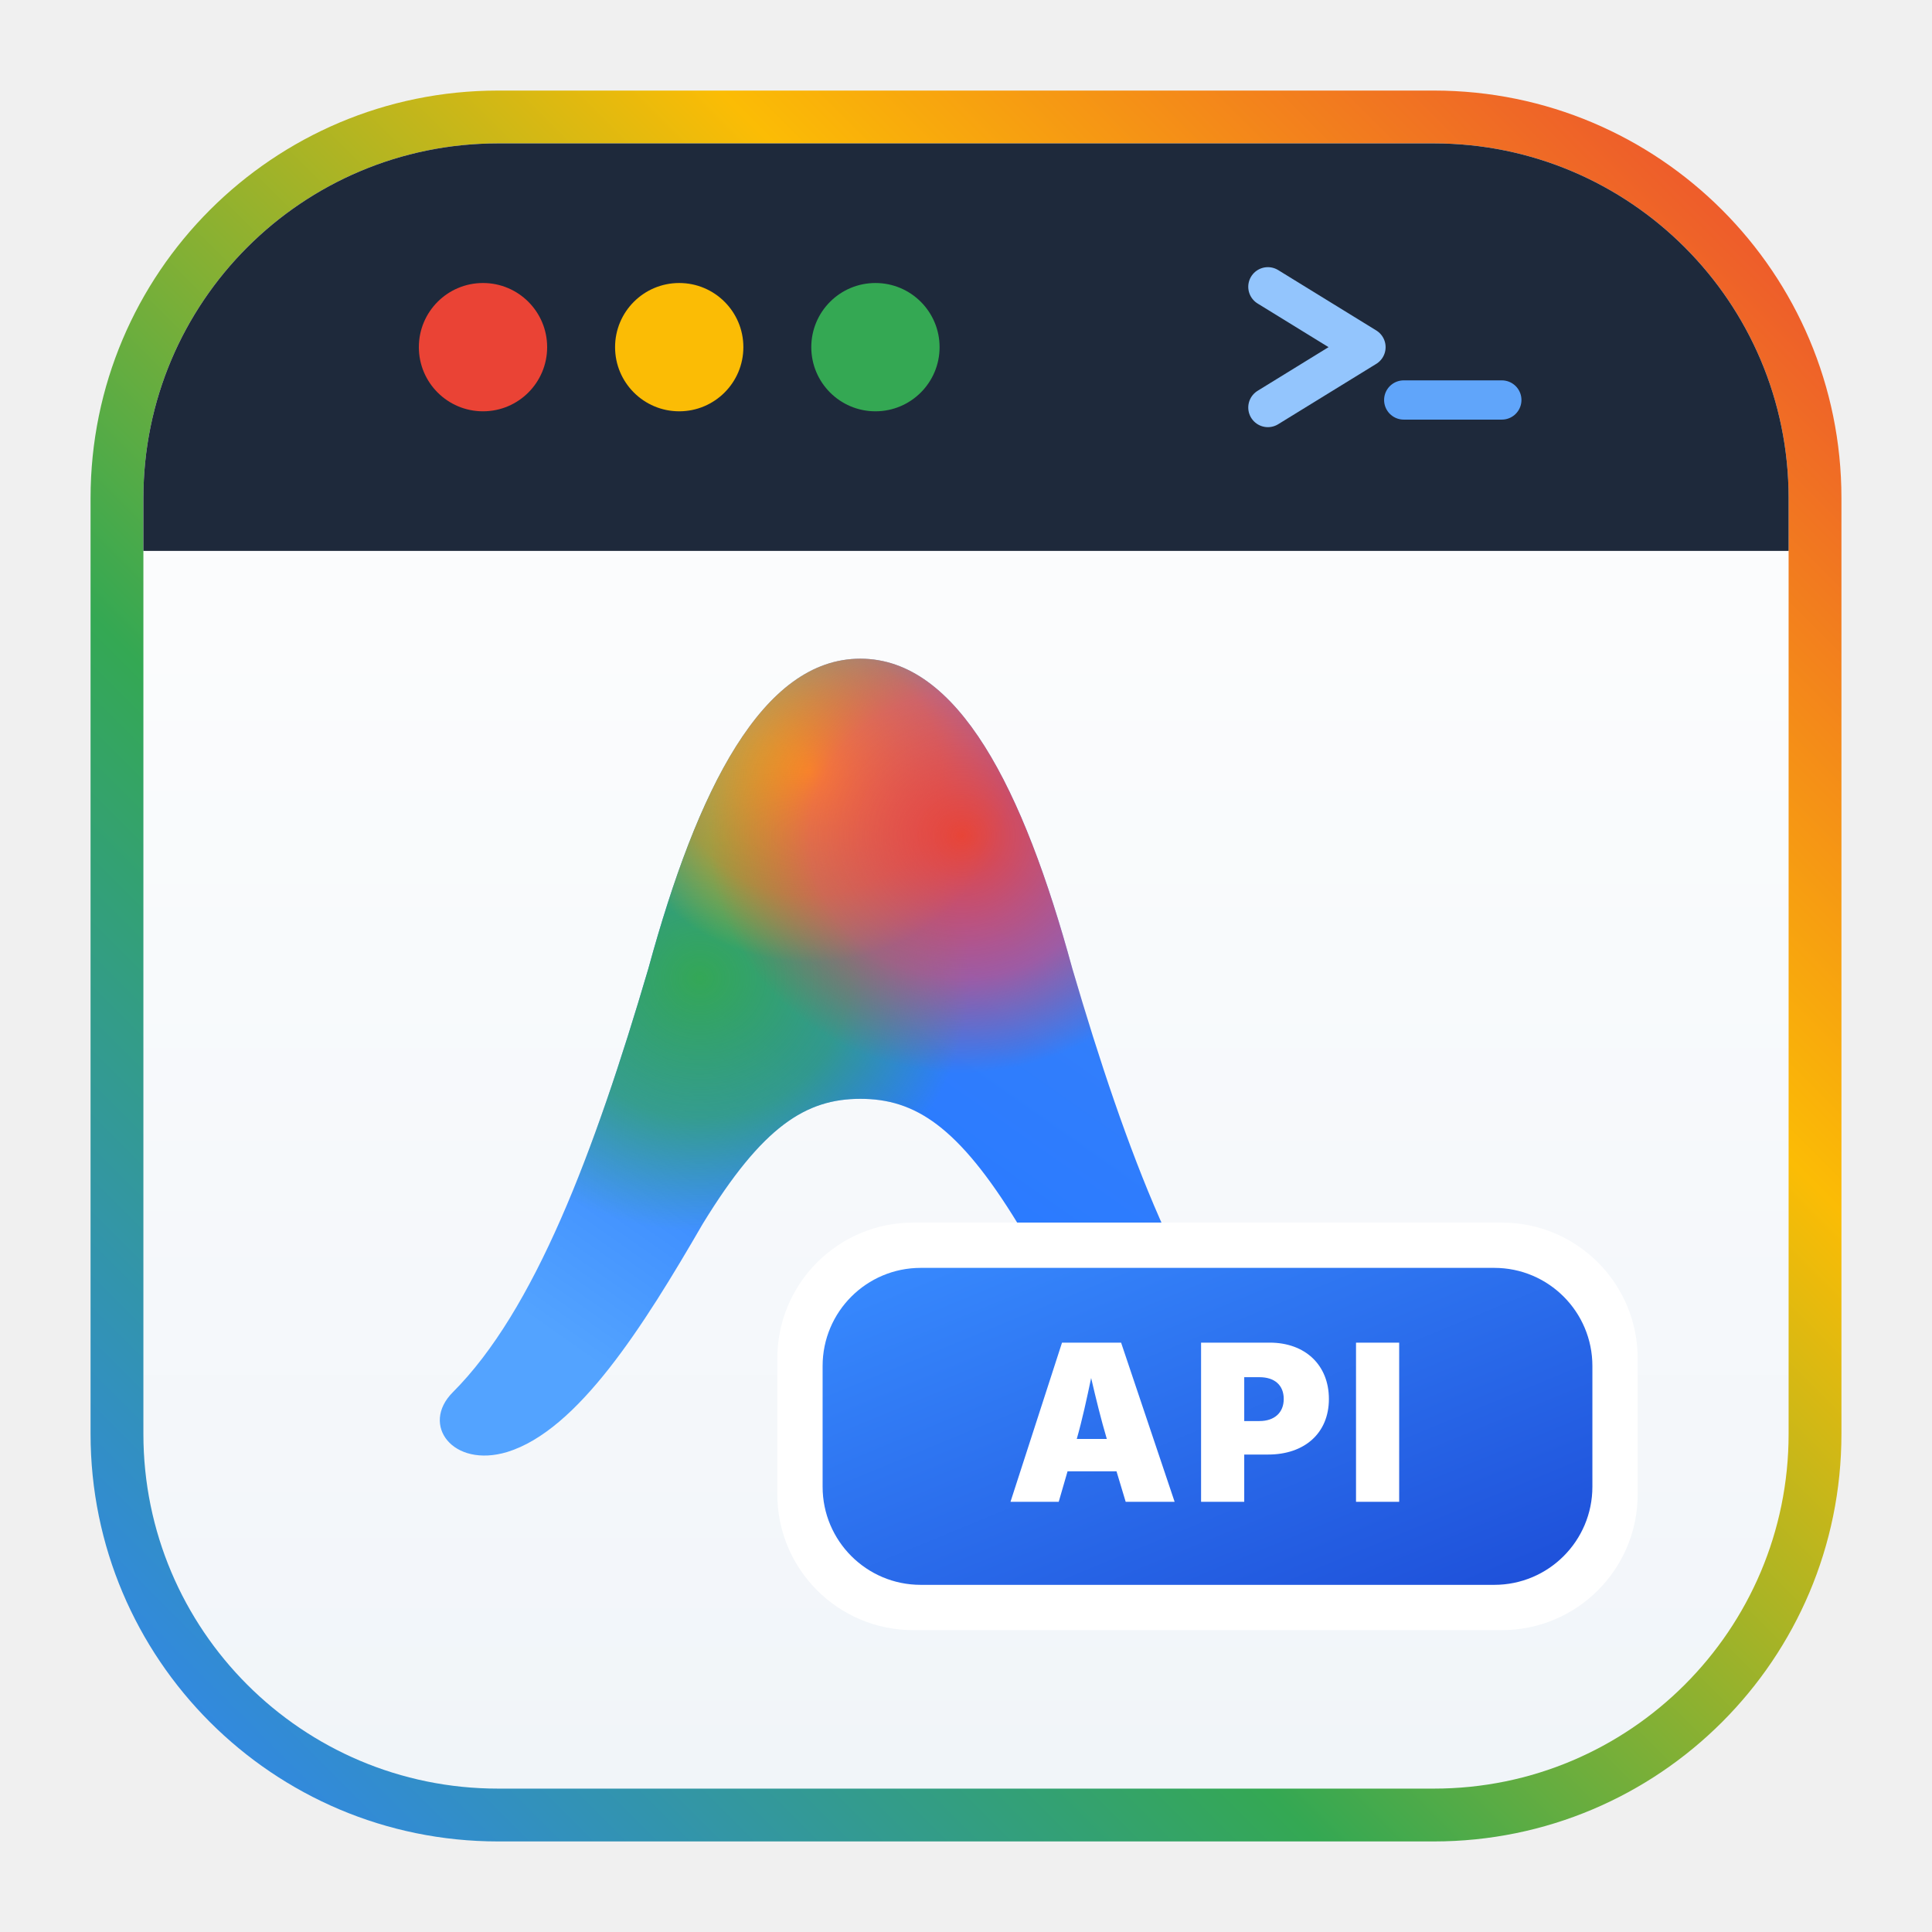
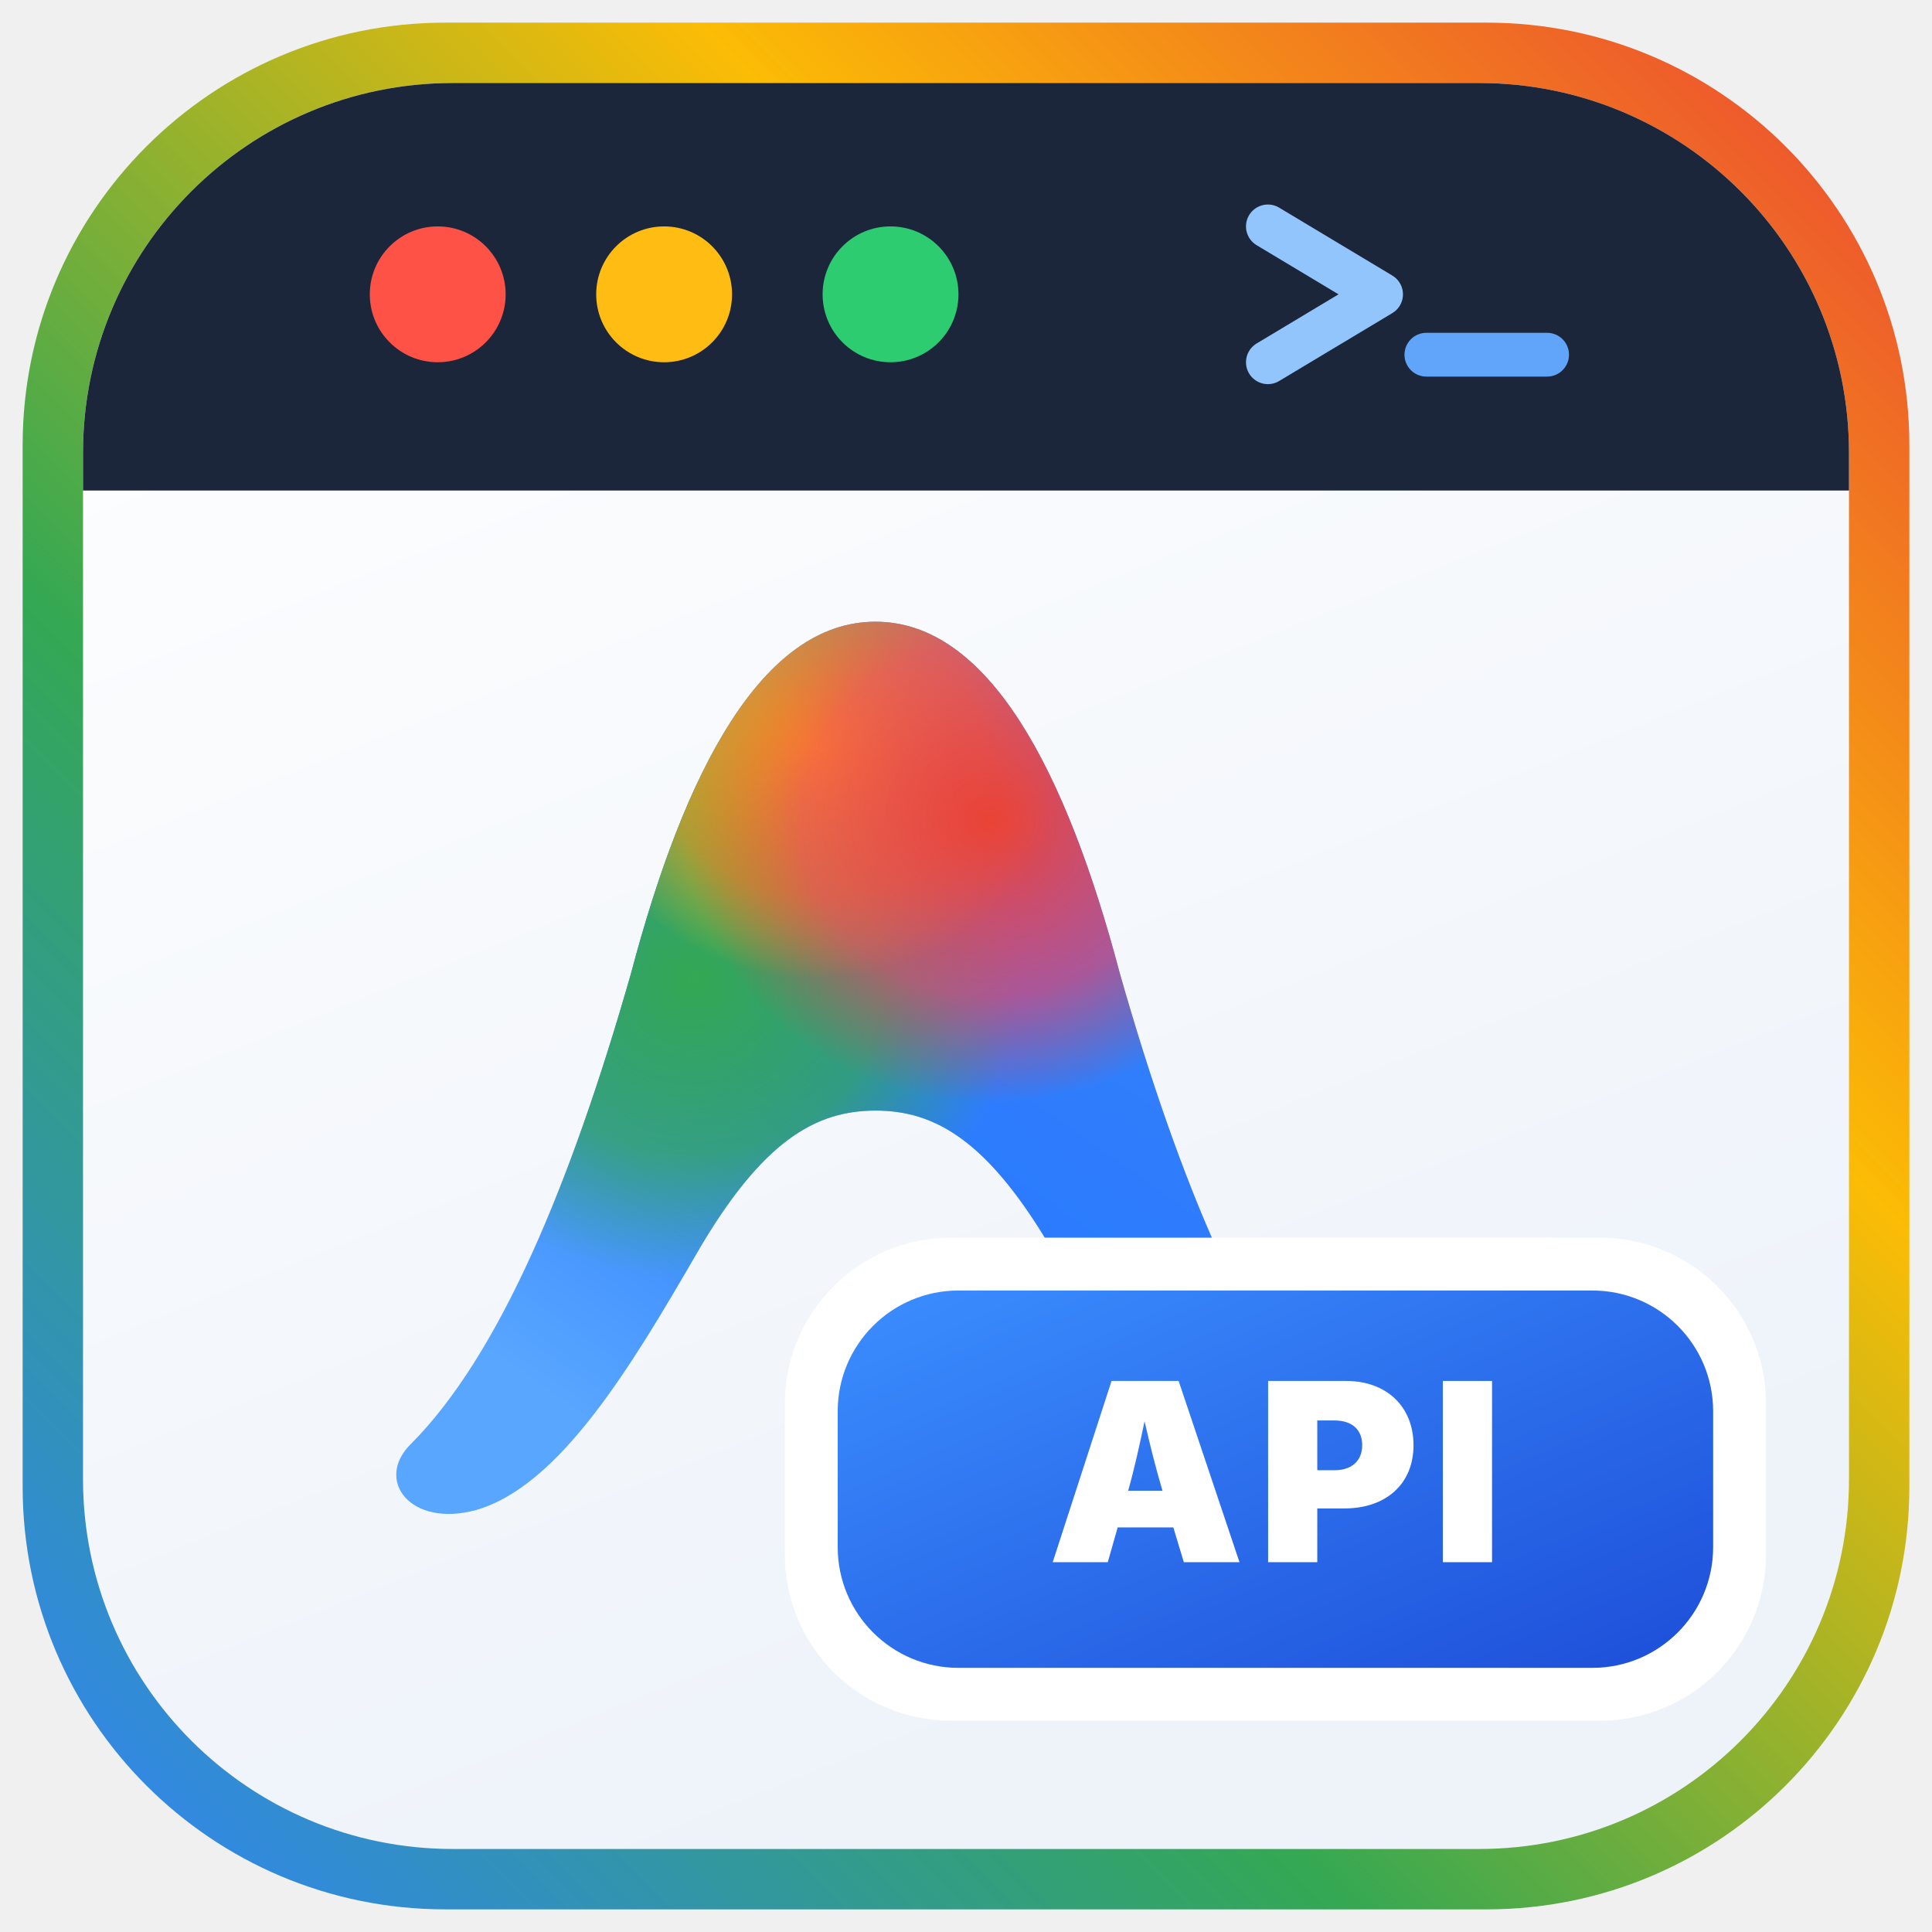
<svg xmlns="http://www.w3.org/2000/svg" viewBox="0 0 256 256">
  <defs>
-     <linearGradient id="whiteTileBg" x1="0" y1="0" x2="0" y2="1">
-       <stop offset="0%" stop-color="#FFFFFF" />
-       <stop offset="100%" stop-color="#F1F5F9" />
+     <path id="ag-arch" d="M 128 50 C 147 50, 160 75, 169 109 C 179 144, 191 173, 206 188 C 212 194, 206 202, 195 199 C 181 195, 169 175, 158 156 C 147 137, 138 132, 128 132 C 118 132, 109 137, 98 156 C 87 175, 75 195, 61 199 C 50 202, 44 194, 50 188 C 65 173, 77 144, 87 109 C 96 75, 109 50, 128 50 Z" />
+     <linearGradient id="ag-blue" x1="0.2" y1="0.9" x2="0.8" y2="0.1">
+       <stop offset="0%" stop-color="#58A6FF" />
+       <stop offset="45%" stop-color="#2B7BFF" />
+       <stop offset="100%" stop-color="#3B82F6" />
    </linearGradient>
-     <linearGradient id="darkTileBg" x1="0" y1="0" x2="1" y2="1">
-       <stop offset="0%" stop-color="#1E293B" />
-       <stop offset="60%" stop-color="#0F172A" />
-       <stop offset="100%" stop-color="#090D16" />
-     </linearGradient>
-     <linearGradient id="pillBlue" x1="0" y1="0" x2="1" y2="1">
-       <stop offset="0%" stop-color="#388BFF" />
-       <stop offset="100%" stop-color="#1D4ED8" />
-     </linearGradient>
-     <linearGradient id="pillDark" x1="0" y1="0" x2="1" y2="1">
-       <stop offset="0%" stop-color="#1E293B" />
-       <stop offset="100%" stop-color="#0F172A" />
-     </linearGradient>
-     <linearGradient id="meshBgBase" x1="0" y1="1" x2="1" y2="0">
-       <stop offset="0%" stop-color="#2563EB" />
-       <stop offset="100%" stop-color="#3182FF" />
-     </linearGradient>
-     <radialGradient id="meshGreen" cx="15%" cy="32%" r="65%">
-       <stop offset="0%" stop-color="#34A853" stop-opacity="0.96" />
+     <radialGradient id="ag-green" cx="31%" cy="40%" r="34%">
+       <stop offset="0%" stop-color="#34A853" stop-opacity="1" />
+       <stop offset="58%" stop-color="#34A853" stop-opacity="0.72" />
      <stop offset="100%" stop-color="#34A853" stop-opacity="0" />
    </radialGradient>
-     <radialGradient id="meshGold" cx="54%" cy="10%" r="55%">
-       <stop offset="0%" stop-color="#FBBC05" stop-opacity="0.96" />
+     <radialGradient id="ag-yellow" cx="44%" cy="14%" r="26%">
+       <stop offset="0%" stop-color="#FBBC05" stop-opacity="1" />
+       <stop offset="65%" stop-color="#F59E0B" stop-opacity="0.62" />
      <stop offset="100%" stop-color="#FBBC05" stop-opacity="0" />
    </radialGradient>
-     <radialGradient id="meshRed" cx="88%" cy="22%" r="62%">
-       <stop offset="0%" stop-color="#EA4335" stop-opacity="0.96" />
+     <radialGradient id="ag-red" cx="62%" cy="22%" r="32%">
+       <stop offset="0%" stop-color="#EA4335" stop-opacity="1" />
+       <stop offset="62%" stop-color="#F43F5E" stop-opacity="0.62" />
      <stop offset="100%" stop-color="#EA4335" stop-opacity="0" />
    </radialGradient>
-     <linearGradient id="rainbowStroke" x1="0" y1="1" x2="1" y2="0">
+     <linearGradient id="rainbowRim" x1="0" y1="1" x2="1" y2="0">
      <stop offset="0%" stop-color="#3182FF" />
      <stop offset="35%" stop-color="#34A853" />
      <stop offset="68%" stop-color="#FBBC05" />
      <stop offset="100%" stop-color="#EA4335" />
    </linearGradient>
+     <linearGradient id="tileBg" x1="0" y1="0" x2="0.4" y2="1">
+       <stop offset="0%" stop-color="#FFFFFF" />
+       <stop offset="100%" stop-color="#EEF3FA" />
+     </linearGradient>
+     <linearGradient id="pillBlue" x1="0" y1="0" x2="1" y2="1">
+       <stop offset="0%" stop-color="#3B8EFF" />
+       <stop offset="100%" stop-color="#1D4ED8" />
+     </linearGradient>
+     <clipPath id="innerClip">
+       <rect x="11" y="11" width="234" height="234" rx="49" />
+     </clipPath>
  </defs>
-   <rect x="12" y="12" width="232" height="232" rx="54" fill="url(#rainbowStroke)" />
-   <clipPath id="f07-clip">
-     <rect x="19" y="19" width="218" height="218" rx="47" />
-   </clipPath>
-   <g clip-path="url(#f07-clip)">
-     <rect x="19" y="19" width="218" height="218" fill="url(#whiteTileBg)" />
-     <rect x="19" y="19" width="218" height="54" fill="#1E293B" />
-     <circle cx="64" cy="46" r="8.5" fill="#EA4335" />
-     <circle cx="90" cy="46" r="8.5" fill="#FBBC05" />
-     <circle cx="116" cy="46" r="8.5" fill="#34A853" />
-     <path d="M 168 38 L 181 46 L 168 54" fill="none" stroke="#93C5FD" stroke-width="5.2" stroke-linecap="round" stroke-linejoin="round" />
-     <line x1="186" y1="53" x2="199" y2="53" stroke="#60A5FA" stroke-width="5.2" stroke-linecap="round" />
-     <defs>
-       <path id="f07-shape" d="M 128 52 C 146 52, 158 76, 167 109 C 177 143, 188 172, 203 187 C 209 193, 203 201, 193 198 C 180 194, 168 175, 157 156 C 146 138, 138 133, 128 133 C 118 133, 110 138, 99 156 C 88 175, 76 194, 63 198 C 53 201, 47 193, 53 187 C 68 172, 79 143, 89 109 C 98 76, 110 52, 128 52 Z" />
-       <linearGradient id="f07-blue" x1="0.2" y1="0.9" x2="0.8" y2="0.1">
-         <stop offset="0%" stop-color="#53A3FF" />
-         <stop offset="45%" stop-color="#2B7BFF" />
-         <stop offset="100%" stop-color="#3B82F6" />
-       </linearGradient>
-       <radialGradient id="f07-green" cx="31%" cy="40%" r="32%">
-         <stop offset="0%" stop-color="#34A853" stop-opacity="0.98" />
-         <stop offset="55%" stop-color="#34A853" stop-opacity="0.65" />
-         <stop offset="100%" stop-color="#34A853" stop-opacity="0" />
-       </radialGradient>
-       <radialGradient id="f07-yellow" cx="44%" cy="14%" r="24%">
-         <stop offset="0%" stop-color="#FBBC05" stop-opacity="1" />
-         <stop offset="65%" stop-color="#F59E0B" stop-opacity="0.55" />
-         <stop offset="100%" stop-color="#FBBC05" stop-opacity="0" />
-       </radialGradient>
-       <radialGradient id="f07-red" cx="62%" cy="22%" r="30%">
-         <stop offset="0%" stop-color="#EA4335" stop-opacity="0.98" />
-         <stop offset="60%" stop-color="#F43F5E" stop-opacity="0.55" />
-         <stop offset="100%" stop-color="#EA4335" stop-opacity="0" />
-       </radialGradient>
-     </defs>
-     <g transform="translate(114,142) scale(0.72) translate(-128,-128)">
-       <use href="#f07-shape" fill="url(#f07-blue)" />
-       <use href="#f07-shape" fill="url(#f07-green)" />
-       <use href="#f07-shape" fill="url(#f07-yellow)" />
-       <use href="#f07-shape" fill="url(#f07-red)" />
+   <rect x="3" y="3" width="250" height="250" rx="56" fill="url(#rainbowRim)" />
+   <g clip-path="url(#innerClip)">
+     <rect x="11" y="11" width="234" height="234" fill="url(#tileBg)" />
+     <rect x="11" y="11" width="234" height="54" fill="#1B263B" />
+     <circle cx="58" cy="39" r="9" fill="#FF5247" />
+     <circle cx="88" cy="39" r="9" fill="#FFBD14" />
+     <circle cx="118" cy="39" r="9" fill="#2ECC71" />
+     <path d="M 168 30 L 183 39 L 168 48" fill="none" stroke="#93C5FD" stroke-width="5.8" stroke-linecap="round" stroke-linejoin="round" />
+     <line x1="189" y1="47" x2="205" y2="47" stroke="#60A5FA" stroke-width="5.8" stroke-linecap="round" />
+     <g transform="translate(116,144) scale(0.79) translate(-128,-128)">
+       <use href="#ag-arch" fill="url(#ag-blue)" />
+       <use href="#ag-arch" fill="url(#ag-green)" />
+       <use href="#ag-arch" fill="url(#ag-yellow)" />
+       <use href="#ag-arch" fill="url(#ag-red)" />
    </g>
-     <rect x="103" y="162" width="114" height="54" rx="18" fill="#FFFFFF" />
-     <rect x="109" y="168" width="102" height="42" rx="13" fill="url(#pillBlue)" />
-     <text x="160" y="199" text-anchor="middle" font-family="Segoe UI, Inter, Arial, sans-serif" font-weight="900" font-size="29" letter-spacing="1.5" fill="#FFFFFF">API</text>
+     <rect x="104" y="164" width="130" height="64" rx="22" fill="#FFFFFF" />
+     <rect x="111" y="171" width="116" height="50" rx="16" fill="url(#pillBlue)" />
+     <text x="169" y="207" text-anchor="middle" font-family="Segoe UI, Inter, Arial, sans-serif" font-weight="900" font-size="33" letter-spacing="1.5" fill="#FFFFFF">API</text>
  </g>
</svg>
